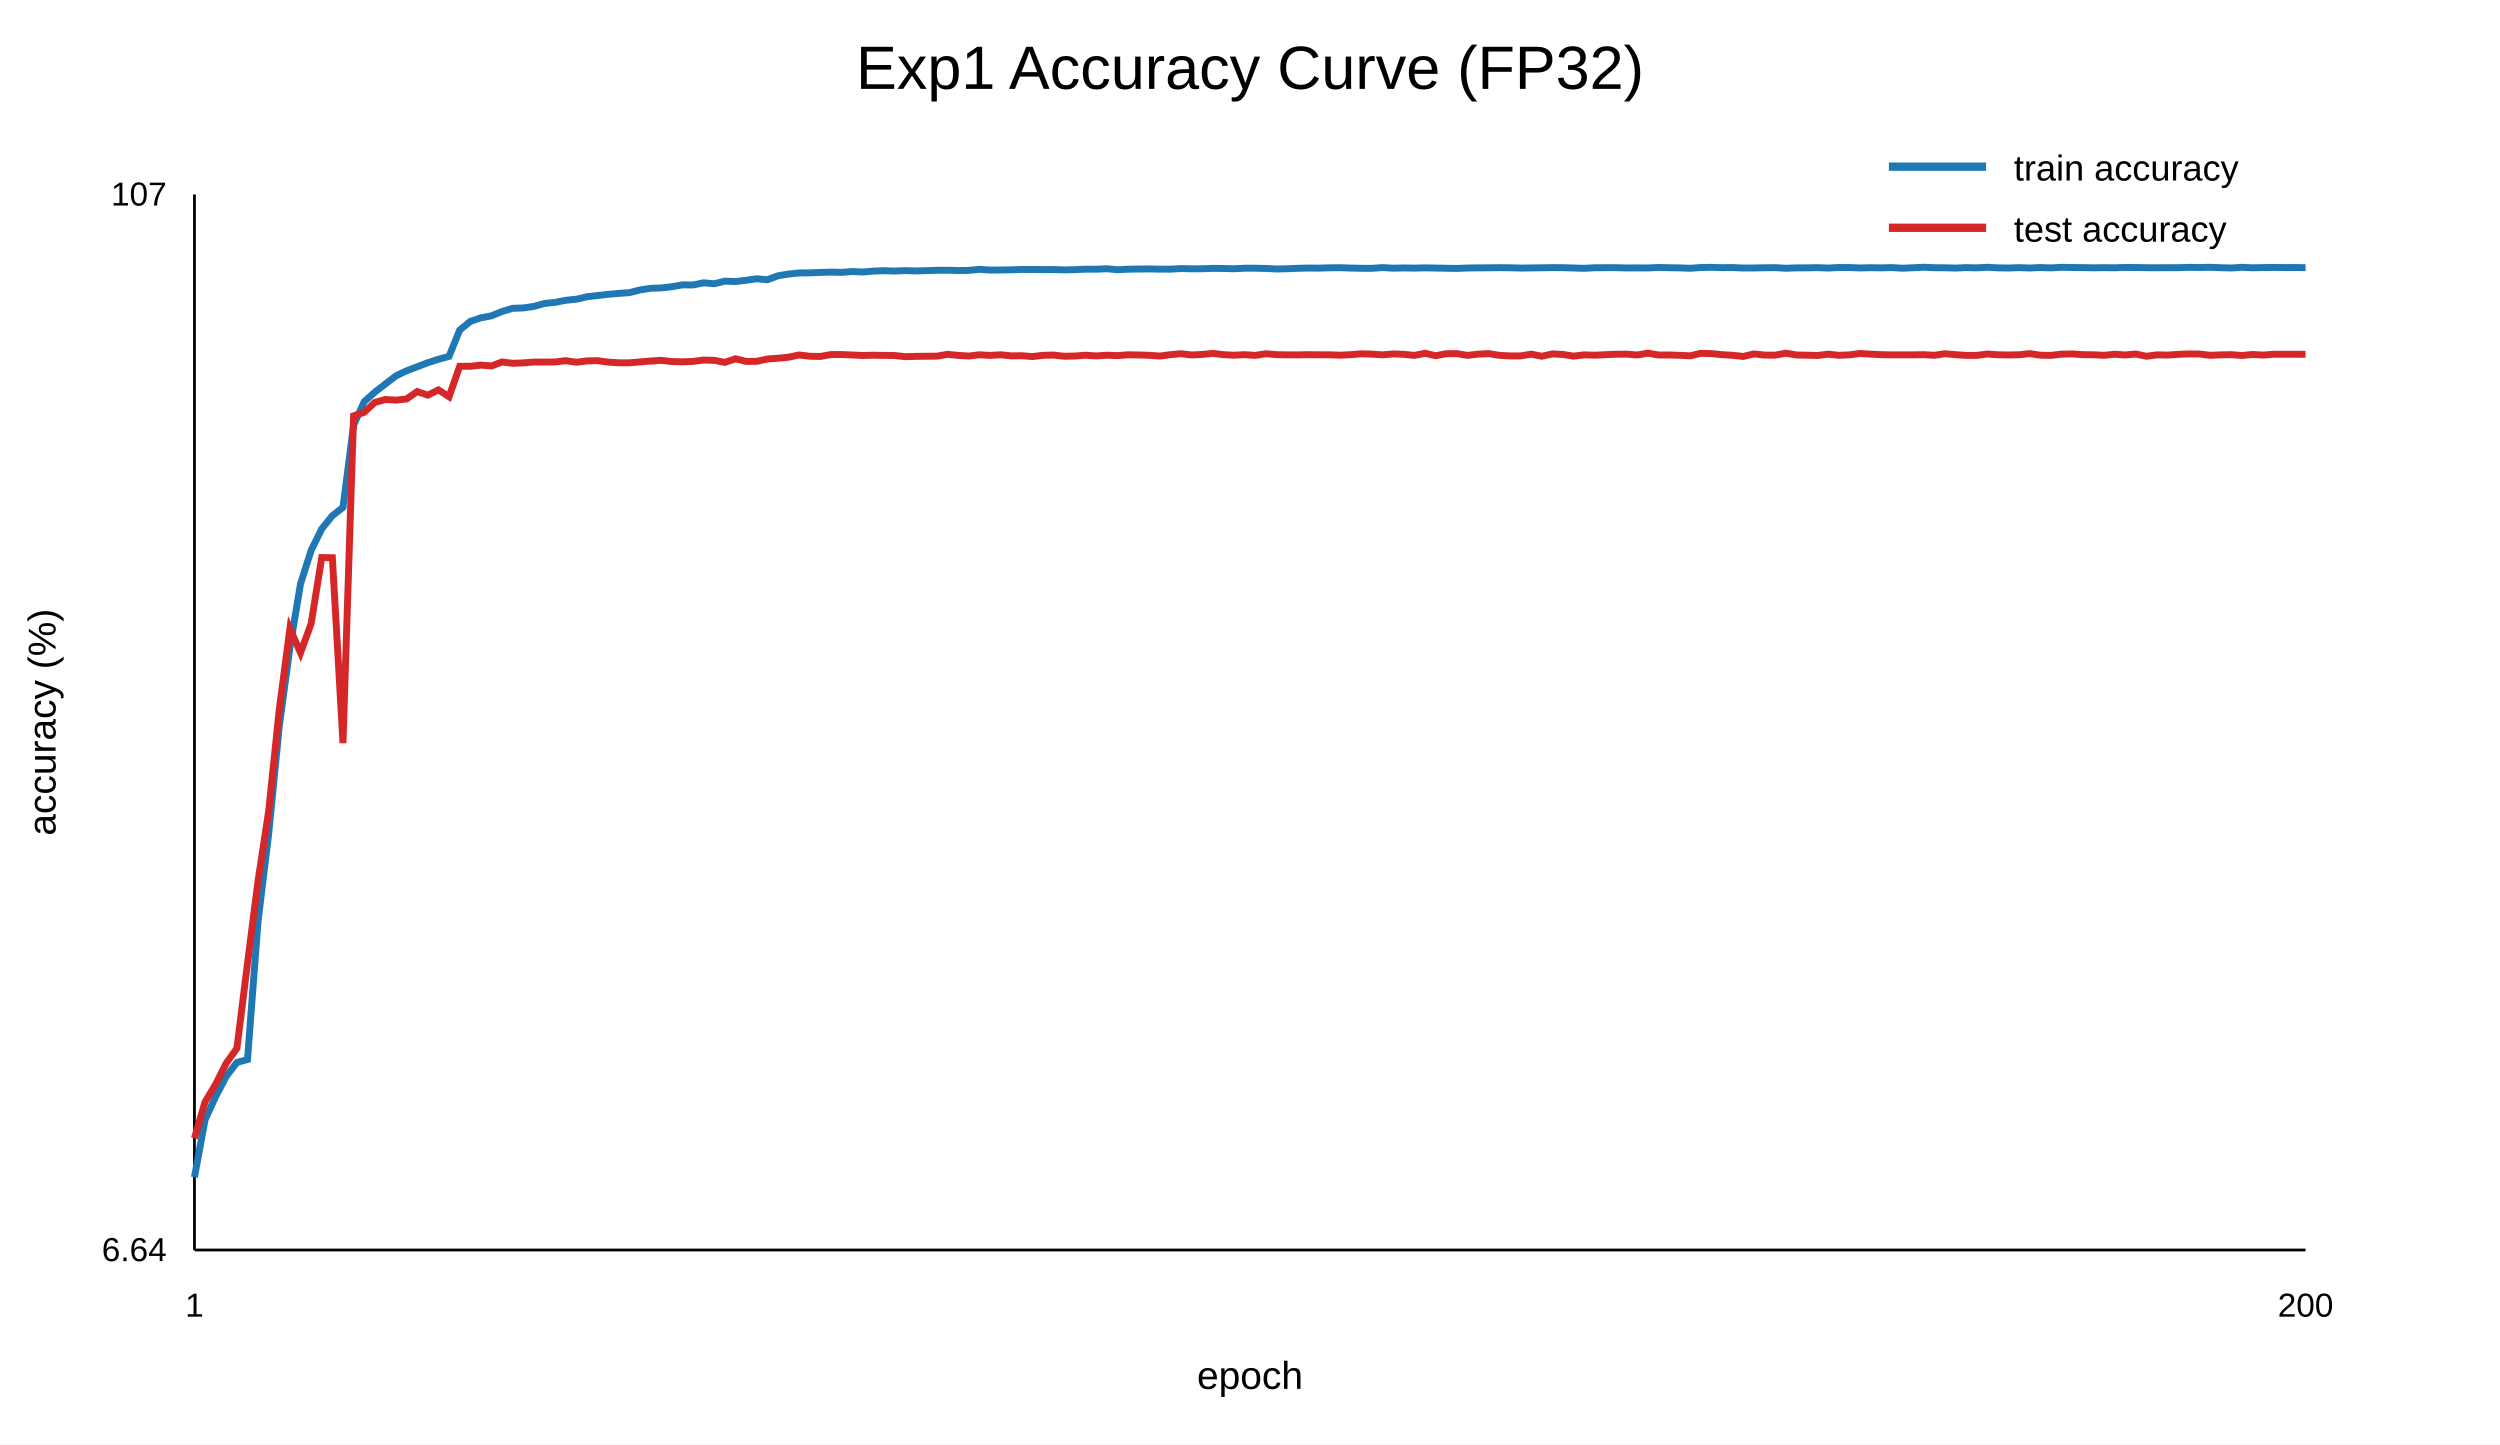
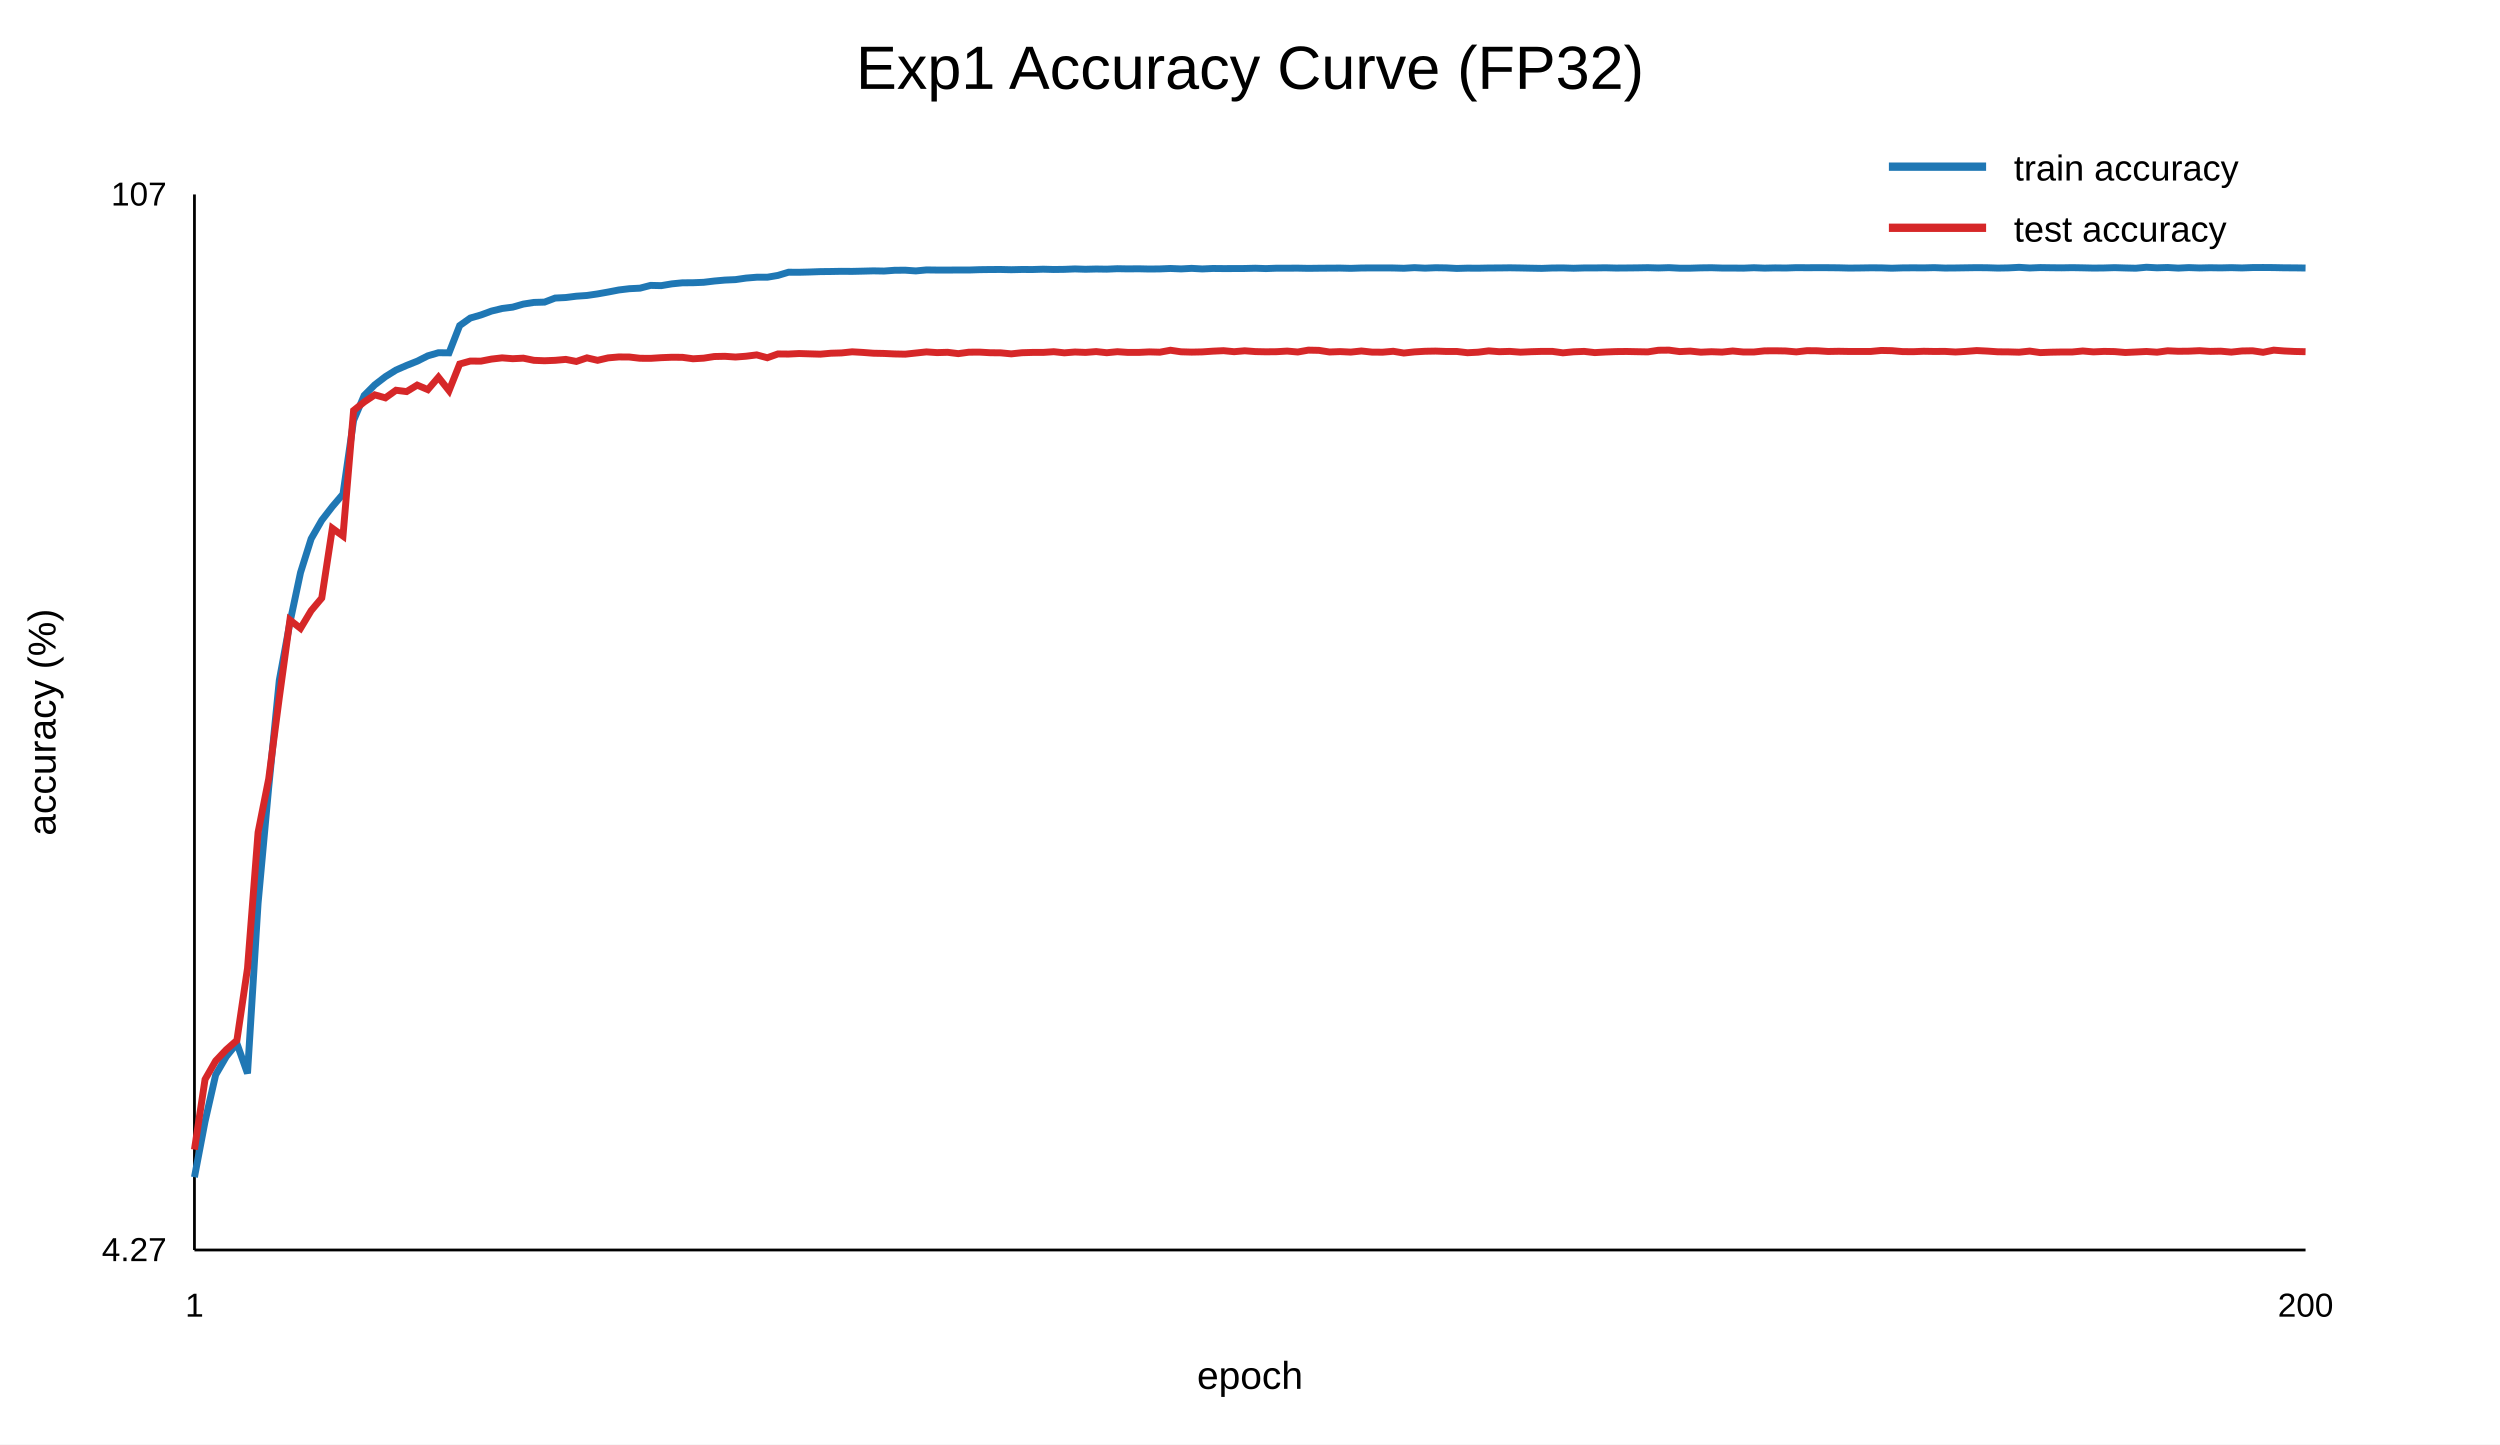
<svg xmlns="http://www.w3.org/2000/svg" width="900" height="520" viewBox="0 0 900 520">
  <rect width="100%" height="100%" fill="white" />
  <text x="450.0" y="32" text-anchor="middle" font-size="22" font-family="Arial">Exp1 Accuracy Curve (FP32)</text>
  <line x1="70" y1="450" x2="830" y2="450" stroke="black" />
  <line x1="70" y1="70" x2="70" y2="450" stroke="black" />
  <text x="450.0" y="500" text-anchor="middle" font-size="14" font-family="Arial">epoch</text>
  <text x="20" y="260.0" text-anchor="middle" font-size="14" font-family="Arial" transform="rotate(-90 20 260.0)">accuracy (%)</text>
  <text x="70" y="474" text-anchor="middle" font-size="12" font-family="Arial">1</text>
  <text x="830" y="474" text-anchor="middle" font-size="12" font-family="Arial">200</text>
-   <text x="60" y="454" text-anchor="end" font-size="12" font-family="Arial">6.64</text>
+   <text x="60" y="454" text-anchor="end" font-size="12" font-family="Arial">4.27</text>
  <text x="60" y="74" text-anchor="end" font-size="12" font-family="Arial">107</text>
-   <polyline fill="none" stroke="#1f77b4" stroke-width="2.5" points="70.00,423.79 73.82,403.10 77.64,394.75 81.46,387.47 85.28,382.48 89.10,381.42 92.91,331.52 96.73,300.09 100.55,261.33 104.37,233.11 108.19,210.18 112.01,198.14 115.83,190.37 119.65,185.65 123.47,182.66 127.29,153.13 131.11,144.59 134.92,141.18 138.74,138.23 142.56,135.29 146.38,133.48 150.20,132.02 154.02,130.56 157.84,129.34 161.66,128.29 165.48,118.84 169.30,115.71 173.12,114.41 176.93,113.70 180.75,112.12 184.57,110.99 188.39,110.86 192.21,110.30 196.03,109.25 199.85,108.85 203.67,108.10 207.49,107.72 211.31,106.84 215.13,106.39 218.94,105.96 222.76,105.62 226.58,105.35 230.40,104.38 234.22,103.78 238.04,103.66 241.86,103.23 245.68,102.55 249.50,102.58 253.32,101.81 257.14,102.15 260.95,101.22 264.77,101.35 268.59,100.90 272.41,100.36 276.23,100.72 280.05,99.29 283.87,98.66 287.69,98.27 291.51,98.22 295.33,98.08 299.15,97.95 302.96,98.06 306.78,97.75 310.60,97.92 314.42,97.61 318.24,97.45 322.06,97.58 325.88,97.42 329.70,97.54 333.52,97.43 337.34,97.31 341.16,97.29 344.97,97.39 348.79,97.34 352.61,96.96 356.43,97.24 360.25,97.20 364.07,97.14 367.89,97.00 371.71,97.00 375.53,97.06 379.35,97.03 383.17,97.16 386.98,97.08 390.80,96.90 394.62,96.92 398.44,96.75 402.26,97.10 406.08,96.92 409.90,96.85 413.72,96.81 417.54,96.89 421.36,96.90 425.18,96.68 428.99,96.77 432.81,96.75 436.63,96.61 440.45,96.65 444.27,96.75 448.09,96.56 451.91,96.56 455.73,96.64 459.55,96.83 463.37,96.75 467.19,96.59 471.01,96.50 474.82,96.53 478.64,96.41 482.46,96.37 486.28,96.50 490.10,96.59 493.92,96.60 497.74,96.33 501.56,96.54 505.38,96.46 509.20,96.52 513.02,96.43 516.83,96.50 520.65,96.57 524.47,96.64 528.29,96.49 532.11,96.43 535.93,96.41 539.75,96.36 543.57,96.40 547.39,96.50 551.21,96.46 555.03,96.40 558.84,96.34 562.66,96.37 566.48,96.48 570.30,96.59 574.12,96.39 577.94,96.37 581.76,96.36 585.58,96.47 589.40,96.44 593.22,96.47 597.04,96.28 600.85,96.38 604.67,96.44 608.49,96.58 612.31,96.31 616.13,96.24 619.95,96.36 623.77,96.32 627.59,96.49 631.41,96.47 635.23,96.40 639.05,96.35 642.86,96.57 646.68,96.44 650.50,96.42 654.32,96.35 658.14,96.50 661.96,96.30 665.78,96.31 669.60,96.47 673.42,96.37 677.24,96.43 681.06,96.33 684.87,96.56 688.69,96.39 692.51,96.21 696.33,96.37 700.15,96.40 703.97,96.51 707.79,96.34 711.61,96.43 715.43,96.22 719.25,96.43 723.07,96.48 726.88,96.35 730.70,96.49 734.52,96.31 738.34,96.44 742.16,96.23 745.98,96.31 749.80,96.34 753.62,96.41 757.44,96.36 761.26,96.40 765.08,96.28 768.89,96.31 772.71,96.37 776.53,96.40 780.35,96.37 784.17,96.37 787.99,96.24 791.81,96.31 795.63,96.22 799.45,96.37 803.27,96.48 807.09,96.24 810.90,96.41 814.72,96.33 818.54,96.28 822.36,96.33 826.18,96.31 830.00,96.37" />
+   <polyline fill="none" stroke="#1f77b4" stroke-width="2.5" points="70.00,423.79 73.82,403.71 77.64,386.94 81.46,380.36 85.28,375.63 89.10,386.43 92.91,325.13 96.73,283.46 100.55,244.90 104.37,224.13 108.19,206.12 112.01,193.96 115.83,187.30 119.65,182.36 123.47,177.88 127.29,151.34 131.11,142.35 134.92,138.54 138.74,135.60 142.56,133.22 146.38,131.55 150.20,130.03 154.02,128.10 157.84,126.98 161.66,127.02 165.48,117.21 169.30,114.50 173.12,113.39 176.93,111.99 180.75,111.06 184.57,110.57 188.39,109.47 192.21,108.87 196.03,108.76 199.85,107.30 203.67,107.11 207.49,106.63 211.31,106.37 215.13,105.81 218.94,105.13 222.76,104.39 226.58,103.93 230.40,103.74 234.22,102.74 238.04,102.83 241.86,102.19 245.68,101.81 249.50,101.78 253.32,101.63 257.14,101.17 260.95,100.83 264.77,100.66 268.59,100.11 272.41,99.80 276.23,99.80 280.05,99.15 283.87,98.00 287.69,98.02 291.51,97.92 295.33,97.78 299.15,97.74 302.96,97.67 306.78,97.70 310.60,97.61 314.42,97.51 318.24,97.58 322.06,97.30 325.88,97.27 329.70,97.53 333.52,97.17 337.34,97.22 341.16,97.23 344.97,97.19 348.79,97.21 352.61,97.08 356.43,97.03 360.25,97.01 364.07,97.10 367.89,97.01 371.71,97.03 375.53,96.91 379.35,97.02 383.17,96.97 386.98,96.81 390.80,96.94 394.62,96.84 398.44,96.90 402.26,96.73 406.08,96.80 409.90,96.76 413.72,96.85 417.54,96.81 421.36,96.65 425.18,96.81 428.99,96.61 432.81,96.82 436.63,96.65 440.45,96.69 444.27,96.68 448.09,96.66 451.91,96.56 455.73,96.69 459.55,96.55 463.37,96.55 467.19,96.53 471.01,96.61 474.82,96.56 478.64,96.53 482.46,96.51 486.28,96.61 490.10,96.48 493.92,96.45 497.74,96.45 501.56,96.47 505.38,96.58 509.20,96.35 513.02,96.54 516.83,96.38 520.65,96.44 524.47,96.64 528.29,96.53 532.11,96.56 535.93,96.48 539.75,96.46 543.57,96.41 547.39,96.47 551.21,96.55 555.03,96.62 558.84,96.48 562.66,96.45 566.48,96.57 570.30,96.46 574.12,96.46 577.94,96.40 581.76,96.50 585.58,96.47 589.40,96.43 593.22,96.36 597.04,96.47 600.85,96.35 604.67,96.55 608.49,96.55 612.31,96.43 616.13,96.38 619.95,96.50 623.77,96.50 627.59,96.54 631.41,96.38 635.23,96.53 639.05,96.44 642.86,96.49 646.68,96.35 650.50,96.38 654.32,96.36 658.14,96.37 661.96,96.41 665.78,96.51 669.60,96.47 673.42,96.41 677.24,96.43 681.06,96.56 684.87,96.44 688.69,96.41 692.51,96.44 696.33,96.35 700.15,96.50 703.97,96.47 707.79,96.41 711.61,96.35 715.43,96.39 719.25,96.51 723.07,96.44 726.88,96.24 730.70,96.48 734.52,96.32 738.34,96.38 742.16,96.42 745.98,96.35 749.80,96.42 753.62,96.51 757.44,96.47 761.26,96.35 765.08,96.47 768.89,96.56 772.71,96.21 776.53,96.41 780.35,96.30 784.17,96.52 787.99,96.33 791.81,96.47 795.63,96.38 799.45,96.44 803.27,96.35 807.09,96.46 810.90,96.32 814.72,96.30 818.54,96.33 822.36,96.41 826.18,96.43 830.00,96.49" />
  <line x1="680" y1="60" x2="715" y2="60" stroke="#1f77b4" stroke-width="3" />
  <text x="725" y="65" font-size="13" font-family="Arial">train accuracy</text>
-   <polyline fill="none" stroke="#d62728" stroke-width="2.5" points="70.00,409.80 73.82,396.70 77.64,390.32 81.46,382.72 85.28,377.40 89.10,346.79 92.91,317.01 96.73,291.98 100.55,255.29 104.37,226.31 108.19,235.01 112.01,224.49 115.83,200.72 119.65,200.79 123.47,267.52 127.29,149.71 131.11,148.42 134.92,144.88 138.74,143.82 142.56,144.05 146.38,143.63 150.20,140.97 154.02,142.26 157.84,140.36 161.66,142.83 165.48,131.86 169.30,131.86 173.12,131.44 176.93,131.74 180.75,130.30 184.57,130.79 188.39,130.64 192.21,130.34 196.03,130.34 199.85,130.30 203.67,129.84 207.49,130.41 211.31,129.92 215.13,129.84 218.94,130.37 222.76,130.60 226.58,130.60 230.40,130.30 234.22,129.96 238.04,129.73 241.86,130.15 245.68,130.26 249.50,130.11 253.32,129.61 257.14,129.73 260.95,130.45 264.77,129.16 268.59,130.11 272.41,130.07 276.23,129.24 280.05,128.97 283.87,128.59 287.69,127.79 291.51,128.25 295.33,128.32 299.15,127.64 302.96,127.64 306.78,127.79 310.60,127.98 314.42,127.87 318.24,127.94 322.06,127.98 325.88,128.40 329.70,128.29 333.52,128.25 337.34,128.21 341.16,127.56 344.97,127.94 348.79,128.17 352.61,127.72 356.43,127.94 360.25,127.72 364.07,128.10 367.89,128.06 371.71,128.36 375.53,127.91 379.35,127.83 383.17,128.25 386.98,128.17 390.80,127.87 394.62,128.13 398.44,127.87 402.26,128.02 406.08,127.72 409.90,127.79 413.72,127.91 417.54,128.17 421.36,127.68 425.18,127.34 428.99,127.79 432.81,127.60 436.63,127.22 440.45,127.68 444.27,127.87 448.09,127.68 451.91,127.94 455.73,127.34 459.55,127.68 463.37,127.75 467.19,127.75 471.01,127.68 474.82,127.72 478.64,127.72 482.46,127.87 486.28,127.68 490.10,127.37 493.92,127.49 497.74,127.75 501.56,127.41 505.38,127.56 509.20,127.94 513.02,127.18 516.83,128.06 520.65,127.34 524.47,127.30 528.29,127.94 532.11,127.49 535.93,127.30 539.75,127.91 543.57,128.13 547.39,128.13 551.21,127.49 555.03,128.25 558.84,127.41 562.66,127.60 566.48,128.21 570.30,127.75 574.12,127.87 577.94,127.68 581.76,127.53 585.58,127.49 589.40,127.79 593.22,127.15 597.04,127.79 600.85,127.79 604.67,127.91 608.49,128.10 612.31,127.18 616.13,127.30 619.95,127.68 623.77,127.91 627.59,128.32 631.41,127.41 635.23,127.83 639.05,127.87 642.86,127.15 646.68,127.79 650.50,127.87 654.32,127.98 658.14,127.49 661.96,127.91 665.78,127.75 669.60,127.26 673.42,127.49 677.24,127.68 681.06,127.75 684.87,127.75 688.69,127.75 692.51,127.68 696.33,127.91 700.15,127.34 703.97,127.68 707.79,127.94 711.61,127.94 715.43,127.45 719.25,127.72 723.07,127.79 726.88,127.72 730.70,127.30 734.52,127.87 738.34,127.94 742.16,127.49 745.98,127.41 749.80,127.68 753.62,127.72 757.44,127.91 761.26,127.53 765.08,127.79 768.89,127.45 772.71,128.25 776.53,127.75 780.35,127.83 784.17,127.56 787.99,127.41 791.81,127.45 795.63,127.91 799.45,127.75 803.27,127.68 807.09,127.98 810.90,127.60 814.72,127.83 818.54,127.53 822.36,127.53 826.18,127.53 830.00,127.56" />
+   <polyline fill="none" stroke="#d62728" stroke-width="2.5" points="70.00,413.86 73.82,388.58 77.64,381.92 81.46,377.88 85.28,374.52 89.10,348.61 92.91,299.64 96.73,280.39 100.55,251.12 104.37,223.21 108.19,226.21 112.01,219.84 115.83,215.29 119.65,190.20 123.47,192.97 127.29,147.78 131.11,144.71 134.92,142.15 138.74,143.23 142.56,140.49 146.38,140.97 150.20,138.64 154.02,140.27 157.84,135.82 161.66,140.64 165.48,131.05 169.30,129.98 173.12,130.01 176.93,129.27 180.75,128.83 184.57,129.13 188.39,128.94 192.21,129.72 196.03,129.87 199.85,129.72 203.67,129.38 207.49,130.12 211.31,128.83 215.13,129.72 218.94,128.83 222.76,128.50 226.58,128.53 230.40,128.98 234.22,129.01 238.04,128.76 241.86,128.61 245.68,128.64 249.50,129.16 253.32,128.94 257.14,128.35 260.95,128.27 264.77,128.53 268.59,128.24 272.41,127.76 276.23,128.79 280.05,127.42 283.87,127.46 287.69,127.27 291.51,127.39 295.33,127.50 299.15,127.16 302.96,127.05 306.78,126.65 310.60,126.87 314.42,127.16 318.24,127.24 322.06,127.42 325.88,127.50 329.70,127.09 333.52,126.68 337.34,126.94 341.16,126.83 344.97,127.31 348.79,126.79 352.61,126.76 356.43,126.98 360.25,127.02 364.07,127.39 367.89,126.98 371.71,126.87 375.53,126.87 379.35,126.61 383.17,127.02 386.98,126.72 390.80,126.87 394.62,126.57 398.44,126.98 402.26,126.61 406.08,126.87 409.90,126.87 413.72,126.68 417.54,126.79 421.36,126.09 425.18,126.65 428.99,126.76 432.81,126.68 436.63,126.42 440.45,126.24 444.27,126.61 448.09,126.28 451.91,126.57 455.73,126.65 459.55,126.61 463.37,126.39 467.19,126.72 471.01,126.05 474.82,126.13 478.64,126.72 482.46,126.57 486.28,126.76 490.10,126.35 493.92,126.76 497.74,126.79 501.56,126.46 505.38,127.09 509.20,126.68 513.02,126.46 516.83,126.39 520.65,126.53 524.47,126.53 528.29,126.98 532.11,126.79 535.93,126.31 539.75,126.61 543.57,126.50 547.39,126.79 551.21,126.61 555.03,126.50 558.84,126.50 562.66,127.02 566.48,126.65 570.30,126.50 574.12,126.94 577.94,126.72 581.76,126.57 585.58,126.53 589.40,126.61 593.22,126.68 597.04,126.09 600.85,126.05 604.67,126.57 608.49,126.39 612.31,126.79 616.13,126.61 619.95,126.76 623.77,126.35 627.59,126.72 631.41,126.72 635.23,126.31 639.05,126.28 642.86,126.35 646.68,126.68 650.50,126.24 654.32,126.28 658.14,126.53 661.96,126.46 665.78,126.53 669.60,126.53 673.42,126.53 677.24,126.16 681.06,126.24 684.87,126.57 688.69,126.61 692.51,126.46 696.33,126.53 700.15,126.50 703.97,126.72 707.79,126.50 711.61,126.20 715.43,126.39 719.25,126.65 723.07,126.68 726.88,126.79 730.70,126.39 734.52,126.94 738.34,126.79 742.16,126.72 745.98,126.72 749.80,126.35 753.62,126.68 757.44,126.50 761.26,126.57 765.08,126.90 768.89,126.72 772.71,126.53 776.53,126.79 780.35,126.28 784.17,126.46 787.99,126.42 791.81,126.24 795.63,126.50 799.45,126.42 803.27,126.76 807.09,126.35 810.90,126.28 814.72,126.83 818.54,126.05 822.36,126.35 826.18,126.53 830.00,126.61" />
  <line x1="680" y1="82" x2="715" y2="82" stroke="#d62728" stroke-width="3" />
  <text x="725" y="87" font-size="13" font-family="Arial">test accuracy</text>
</svg>
